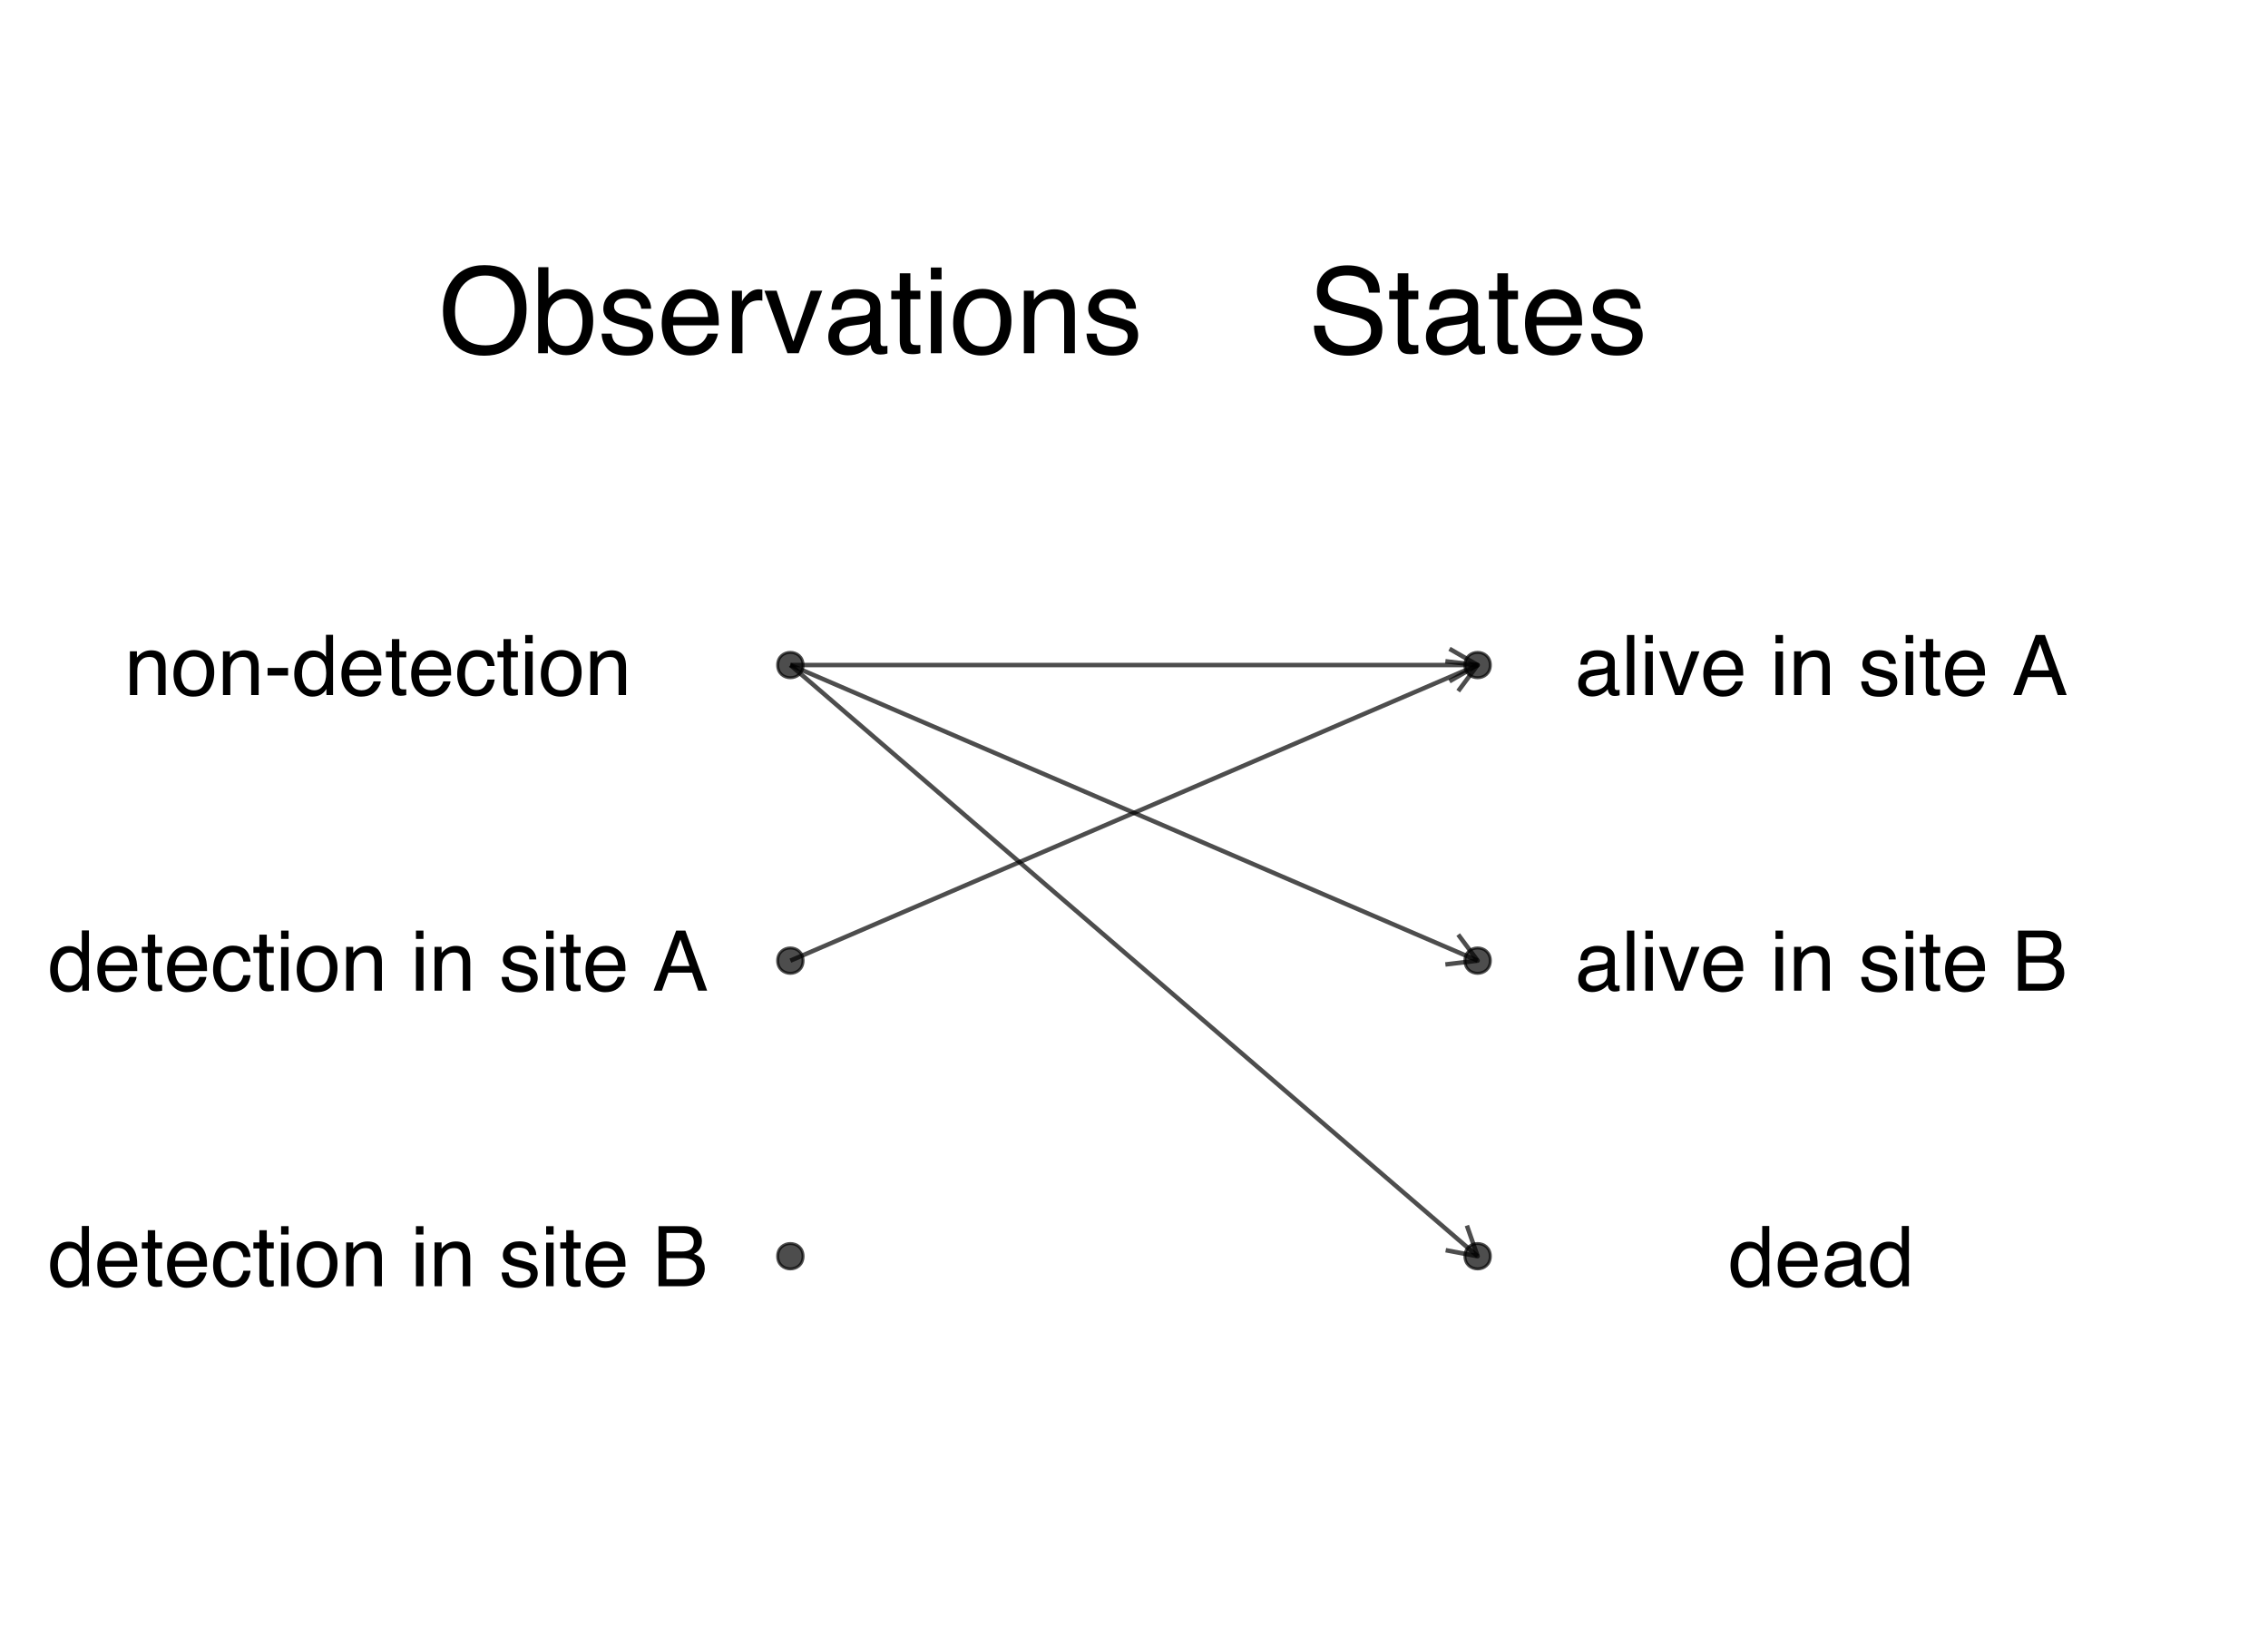
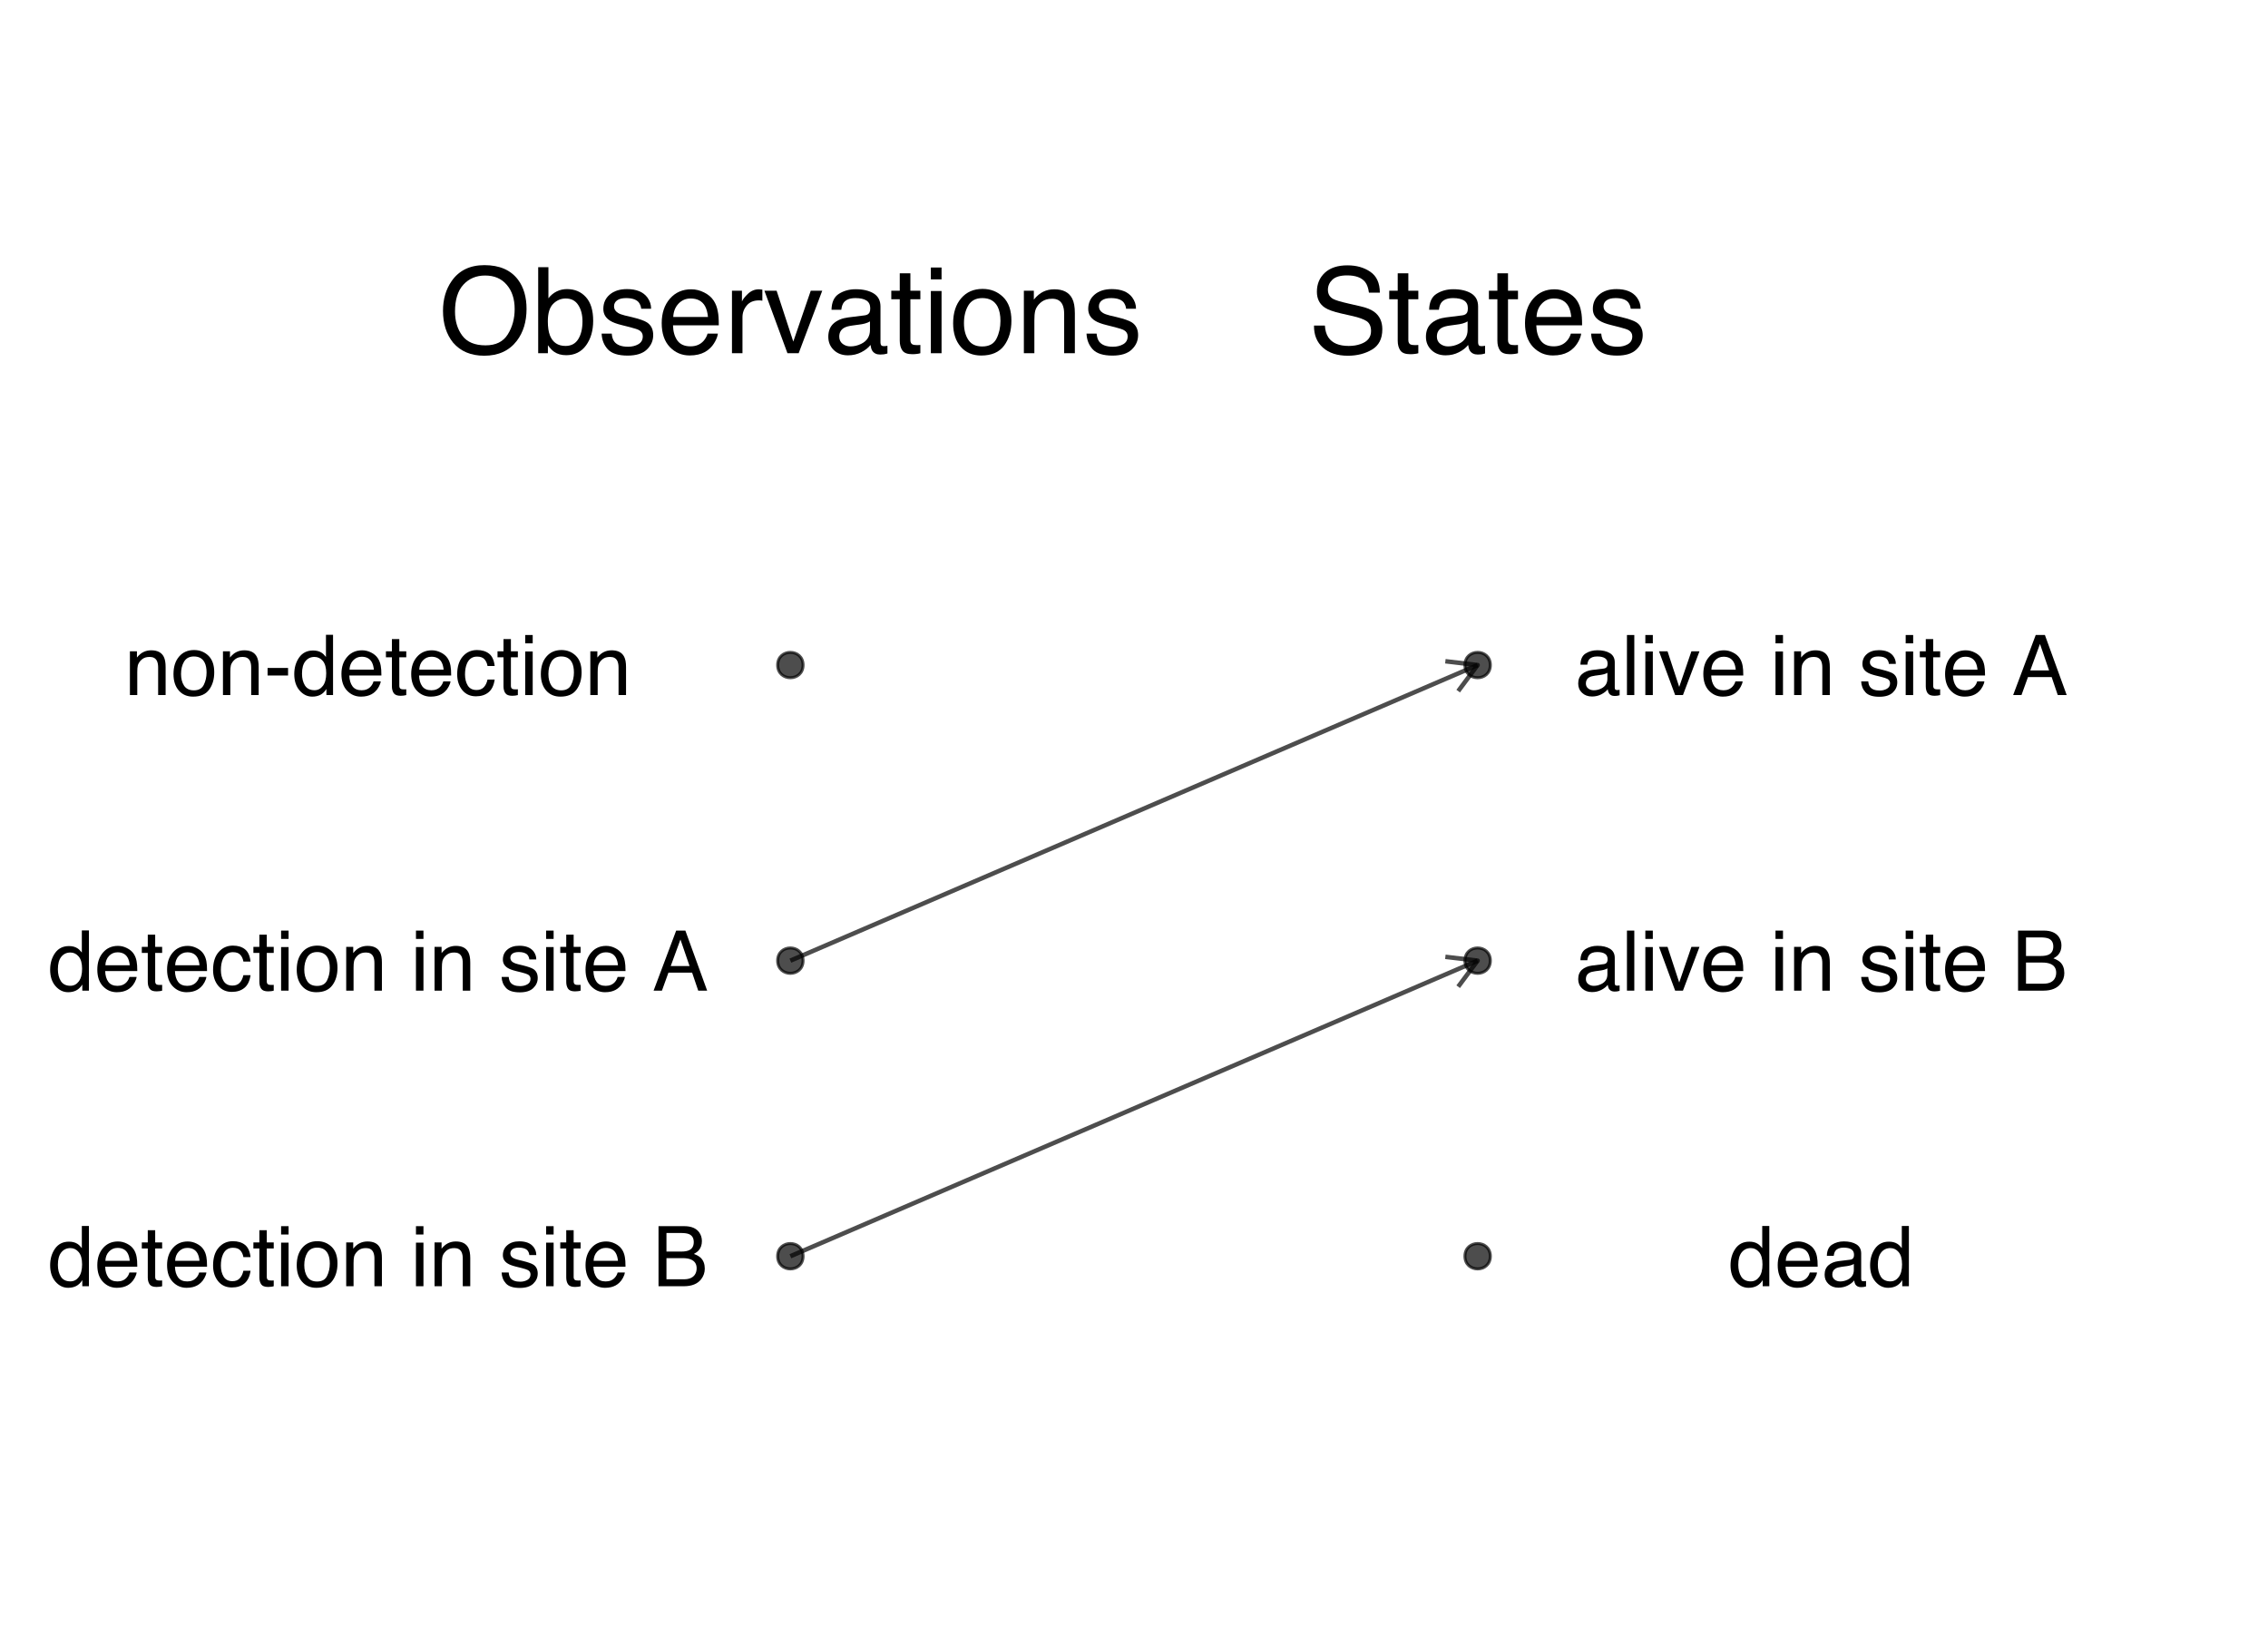
<svg xmlns="http://www.w3.org/2000/svg" xmlns:xlink="http://www.w3.org/1999/xlink" width="540pt" height="387pt" viewBox="0 0 540 387" version="1.1">
  <defs>
    <g>
      <symbol overflow="visible" id="glyph0-0">
        <path style="stroke:none;" d="M 0.641 0 L 0.641 -14.297 L 11.984 -14.297 L 11.984 0 Z M 10.188 -1.797 L 10.188 -12.5 L 2.438 -12.5 L 2.438 -1.797 Z M 10.188 -1.797 " />
      </symbol>
      <symbol overflow="visible" id="glyph0-1">
        <path style="stroke:none;" d="M 1.281 -10.422 L 2.953 -10.422 L 2.953 -8.938 C 3.441 -9.551 3.961 -9.988 4.516 -10.25 C 5.066 -10.52 5.68 -10.656 6.359 -10.656 C 7.828 -10.656 8.82 -10.141 9.344 -9.109 C 9.633 -8.547 9.781 -7.738 9.781 -6.688 L 9.781 0 L 8 0 L 8 -6.562 C 8 -7.195 7.906 -7.711 7.719 -8.109 C 7.406 -8.754 6.836 -9.078 6.016 -9.078 C 5.609 -9.078 5.27 -9.035 5 -8.953 C 4.52 -8.805 4.098 -8.52 3.734 -8.094 C 3.441 -7.75 3.25 -7.395 3.156 -7.031 C 3.07 -6.664 3.031 -6.141 3.031 -5.453 L 3.031 0 L 1.281 0 Z M 5.406 -10.672 Z M 5.406 -10.672 " />
      </symbol>
      <symbol overflow="visible" id="glyph0-2">
        <path style="stroke:none;" d="M 5.422 -1.125 C 6.578 -1.125 7.367 -1.562 7.797 -2.438 C 8.234 -3.32 8.453 -4.301 8.453 -5.375 C 8.453 -6.352 8.297 -7.145 7.984 -7.75 C 7.492 -8.707 6.645 -9.188 5.438 -9.188 C 4.363 -9.188 3.582 -8.773 3.094 -7.953 C 2.613 -7.141 2.375 -6.16 2.375 -5.016 C 2.375 -3.898 2.613 -2.973 3.094 -2.234 C 3.582 -1.492 4.359 -1.125 5.422 -1.125 Z M 5.484 -10.719 C 6.828 -10.719 7.961 -10.27 8.891 -9.375 C 9.816 -8.477 10.281 -7.16 10.281 -5.422 C 10.281 -3.742 9.867 -2.359 9.047 -1.266 C 8.234 -0.172 6.969 0.375 5.25 0.375 C 3.82 0.375 2.688 -0.109 1.844 -1.078 C 1 -2.047 0.578 -3.348 0.578 -4.984 C 0.578 -6.734 1.02 -8.125 1.906 -9.156 C 2.789 -10.195 3.984 -10.719 5.484 -10.719 Z M 5.422 -10.672 Z M 5.422 -10.672 " />
      </symbol>
      <symbol overflow="visible" id="glyph0-3">
        <path style="stroke:none;" d="M 0.828 -6.453 L 5.703 -6.453 L 5.703 -4.656 L 0.828 -4.656 Z M 0.828 -6.453 " />
      </symbol>
      <symbol overflow="visible" id="glyph0-4">
        <path style="stroke:none;" d="M 2.391 -5.094 C 2.391 -3.977 2.625 -3.039 3.094 -2.281 C 3.57 -1.531 4.332 -1.156 5.375 -1.156 C 6.188 -1.156 6.852 -1.504 7.375 -2.203 C 7.895 -2.898 8.156 -3.898 8.156 -5.203 C 8.156 -6.516 7.883 -7.488 7.344 -8.125 C 6.812 -8.758 6.148 -9.078 5.359 -9.078 C 4.473 -9.078 3.754 -8.738 3.203 -8.062 C 2.66 -7.383 2.391 -6.395 2.391 -5.094 Z M 5.031 -10.609 C 5.82 -10.609 6.488 -10.438 7.031 -10.094 C 7.344 -9.906 7.695 -9.566 8.094 -9.078 L 8.094 -14.344 L 9.781 -14.344 L 9.781 0 L 8.203 0 L 8.203 -1.453 C 7.797 -0.805 7.312 -0.336 6.75 -0.047 C 6.195 0.234 5.555 0.375 4.828 0.375 C 3.672 0.375 2.664 -0.113 1.812 -1.094 C 0.969 -2.07 0.547 -3.367 0.547 -4.984 C 0.547 -6.504 0.93 -7.82 1.703 -8.938 C 2.484 -10.051 3.594 -10.609 5.031 -10.609 Z M 5.031 -10.609 " />
      </symbol>
      <symbol overflow="visible" id="glyph0-5">
        <path style="stroke:none;" d="M 5.625 -10.656 C 6.363 -10.656 7.078 -10.477 7.766 -10.125 C 8.461 -9.781 8.992 -9.332 9.359 -8.781 C 9.711 -8.258 9.945 -7.648 10.062 -6.953 C 10.164 -6.461 10.219 -5.695 10.219 -4.656 L 2.578 -4.656 C 2.609 -3.594 2.859 -2.738 3.328 -2.094 C 3.797 -1.457 4.52 -1.141 5.5 -1.141 C 6.414 -1.141 7.145 -1.441 7.688 -2.047 C 8 -2.398 8.219 -2.805 8.344 -3.266 L 10.062 -3.266 C 10.02 -2.879 9.867 -2.453 9.609 -1.984 C 9.359 -1.516 9.07 -1.133 8.75 -0.844 C 8.219 -0.32 7.562 0.031 6.781 0.219 C 6.352 0.32 5.875 0.375 5.344 0.375 C 4.051 0.375 2.953 -0.098 2.047 -1.047 C 1.148 -1.992 0.703 -3.316 0.703 -5.016 C 0.703 -6.68 1.156 -8.035 2.062 -9.078 C 2.969 -10.129 4.156 -10.656 5.625 -10.656 Z M 8.422 -6.047 C 8.348 -6.797 8.18 -7.398 7.922 -7.859 C 7.441 -8.703 6.641 -9.125 5.516 -9.125 C 4.711 -9.125 4.035 -8.832 3.484 -8.25 C 2.941 -7.676 2.656 -6.941 2.625 -6.047 Z M 5.453 -10.672 Z M 5.453 -10.672 " />
      </symbol>
      <symbol overflow="visible" id="glyph0-6">
        <path style="stroke:none;" d="M 1.641 -13.328 L 3.406 -13.328 L 3.406 -10.422 L 5.062 -10.422 L 5.062 -8.984 L 3.406 -8.984 L 3.406 -2.188 C 3.406 -1.82 3.531 -1.578 3.781 -1.453 C 3.914 -1.391 4.141 -1.359 4.453 -1.359 C 4.535 -1.359 4.625 -1.359 4.719 -1.359 C 4.82 -1.359 4.938 -1.363 5.062 -1.375 L 5.062 0 C 4.863 0.062 4.656 0.102 4.438 0.125 C 4.219 0.156 3.984 0.172 3.734 0.172 C 2.922 0.172 2.367 -0.035 2.078 -0.453 C 1.785 -0.879 1.641 -1.426 1.641 -2.094 L 1.641 -8.984 L 0.219 -8.984 L 0.219 -10.422 L 1.641 -10.422 Z M 1.641 -13.328 " />
      </symbol>
      <symbol overflow="visible" id="glyph0-7">
        <path style="stroke:none;" d="M 5.297 -10.719 C 6.473 -10.719 7.426 -10.43 8.156 -9.859 C 8.895 -9.285 9.344 -8.305 9.5 -6.922 L 7.797 -6.922 C 7.691 -7.555 7.453 -8.086 7.078 -8.516 C 6.711 -8.941 6.117 -9.156 5.297 -9.156 C 4.18 -9.156 3.383 -8.609 2.906 -7.516 C 2.594 -6.805 2.438 -5.938 2.438 -4.906 C 2.438 -3.863 2.656 -2.984 3.094 -2.266 C 3.539 -1.555 4.238 -1.203 5.188 -1.203 C 5.914 -1.203 6.488 -1.422 6.906 -1.859 C 7.332 -2.305 7.629 -2.914 7.797 -3.688 L 9.5 -3.688 C 9.301 -2.301 8.812 -1.289 8.031 -0.656 C 7.258 -0.02 6.266 0.297 5.047 0.297 C 3.68 0.297 2.594 -0.195 1.781 -1.188 C 0.977 -2.188 0.578 -3.43 0.578 -4.922 C 0.578 -6.754 1.02 -8.176 1.906 -9.188 C 2.789 -10.207 3.922 -10.719 5.297 -10.719 Z M 5.031 -10.672 Z M 5.031 -10.672 " />
      </symbol>
      <symbol overflow="visible" id="glyph0-8">
        <path style="stroke:none;" d="M 1.281 -10.375 L 3.062 -10.375 L 3.062 0 L 1.281 0 Z M 1.281 -14.297 L 3.062 -14.297 L 3.062 -12.312 L 1.281 -12.312 Z M 1.281 -14.297 " />
      </symbol>
      <symbol overflow="visible" id="glyph0-9">
        <path style="stroke:none;" d="" />
      </symbol>
      <symbol overflow="visible" id="glyph0-10">
        <path style="stroke:none;" d="M 2.328 -3.266 C 2.379 -2.68 2.523 -2.234 2.766 -1.922 C 3.203 -1.359 3.969 -1.078 5.062 -1.078 C 5.707 -1.078 6.273 -1.219 6.766 -1.5 C 7.266 -1.781 7.516 -2.219 7.516 -2.812 C 7.516 -3.258 7.316 -3.598 6.922 -3.828 C 6.66 -3.973 6.16 -4.141 5.422 -4.328 L 4.031 -4.672 C 3.133 -4.898 2.477 -5.148 2.062 -5.422 C 1.312 -5.891 0.938 -6.547 0.938 -7.391 C 0.938 -8.367 1.289 -9.16 2 -9.766 C 2.707 -10.379 3.66 -10.688 4.859 -10.688 C 6.43 -10.688 7.566 -10.227 8.266 -9.312 C 8.691 -8.727 8.898 -8.098 8.891 -7.422 L 7.234 -7.422 C 7.203 -7.816 7.062 -8.176 6.812 -8.5 C 6.414 -8.957 5.723 -9.188 4.734 -9.188 C 4.066 -9.188 3.562 -9.062 3.219 -8.812 C 2.883 -8.562 2.719 -8.227 2.719 -7.812 C 2.719 -7.352 2.941 -6.988 3.391 -6.719 C 3.648 -6.562 4.031 -6.422 4.531 -6.297 L 5.688 -6.016 C 6.945 -5.703 7.789 -5.406 8.219 -5.125 C 8.895 -4.676 9.234 -3.973 9.234 -3.016 C 9.234 -2.086 8.879 -1.285 8.172 -0.609 C 7.473 0.066 6.406 0.406 4.969 0.406 C 3.414 0.406 2.316 0.051 1.672 -0.656 C 1.023 -1.363 0.68 -2.234 0.641 -3.266 Z M 4.906 -10.672 Z M 4.906 -10.672 " />
      </symbol>
      <symbol overflow="visible" id="glyph0-11">
        <path style="stroke:none;" d="M 8.859 -5.859 L 6.688 -12.172 L 4.375 -5.859 Z M 5.672 -14.297 L 7.859 -14.297 L 13.047 0 L 10.922 0 L 9.469 -4.281 L 3.828 -4.281 L 2.281 0 L 0.297 0 Z M 5.672 -14.297 " />
      </symbol>
      <symbol overflow="visible" id="glyph0-12">
        <path style="stroke:none;" d="M 6.891 -8.25 C 7.703 -8.25 8.336 -8.363 8.797 -8.594 C 9.504 -8.945 9.859 -9.586 9.859 -10.516 C 9.859 -11.453 9.477 -12.082 8.719 -12.406 C 8.289 -12.582 7.656 -12.672 6.812 -12.672 L 3.359 -12.672 L 3.359 -8.25 Z M 7.531 -1.656 C 8.719 -1.656 9.566 -2 10.078 -2.688 C 10.391 -3.125 10.547 -3.648 10.547 -4.266 C 10.547 -5.297 10.082 -6 9.156 -6.375 C 8.664 -6.582 8.016 -6.688 7.203 -6.688 L 3.359 -6.688 L 3.359 -1.656 Z M 1.469 -14.297 L 7.609 -14.297 C 9.273 -14.297 10.461 -13.797 11.172 -12.797 C 11.586 -12.203 11.797 -11.52 11.797 -10.75 C 11.797 -9.844 11.539 -9.102 11.031 -8.531 C 10.758 -8.227 10.379 -7.945 9.891 -7.688 C 10.617 -7.414 11.164 -7.102 11.531 -6.75 C 12.164 -6.125 12.484 -5.266 12.484 -4.172 C 12.484 -3.254 12.195 -2.422 11.625 -1.672 C 10.758 -0.555 9.391 0 7.516 0 L 1.469 0 Z M 1.469 -14.297 " />
      </symbol>
      <symbol overflow="visible" id="glyph0-13">
        <path style="stroke:none;" d="M 2.625 -2.766 C 2.625 -2.266 2.805 -1.867 3.172 -1.578 C 3.547 -1.285 3.988 -1.141 4.5 -1.141 C 5.113 -1.141 5.707 -1.281 6.281 -1.562 C 7.258 -2.039 7.75 -2.816 7.75 -3.891 L 7.75 -5.297 C 7.531 -5.16 7.25 -5.047 6.906 -4.953 C 6.57 -4.867 6.242 -4.805 5.922 -4.766 L 4.859 -4.625 C 4.223 -4.539 3.75 -4.41 3.438 -4.234 C 2.895 -3.93 2.625 -3.441 2.625 -2.766 Z M 6.875 -6.312 C 7.27 -6.363 7.535 -6.531 7.672 -6.812 C 7.754 -6.969 7.797 -7.191 7.797 -7.484 C 7.797 -8.086 7.582 -8.52 7.156 -8.781 C 6.727 -9.051 6.117 -9.188 5.328 -9.188 C 4.41 -9.188 3.766 -8.941 3.391 -8.453 C 3.172 -8.18 3.031 -7.773 2.969 -7.234 L 1.328 -7.234 C 1.359 -8.516 1.773 -9.406 2.578 -9.906 C 3.379 -10.414 4.312 -10.672 5.375 -10.672 C 6.594 -10.672 7.586 -10.438 8.359 -9.969 C 9.117 -9.5 9.5 -8.773 9.5 -7.797 L 9.5 -1.797 C 9.5 -1.609 9.535 -1.457 9.609 -1.344 C 9.68 -1.238 9.836 -1.188 10.078 -1.188 C 10.148 -1.188 10.234 -1.191 10.328 -1.203 C 10.43 -1.211 10.539 -1.227 10.656 -1.25 L 10.656 0.047 C 10.383 0.129 10.176 0.176 10.031 0.188 C 9.883 0.207 9.691 0.219 9.453 0.219 C 8.848 0.219 8.406 0.004 8.125 -0.422 C 7.988 -0.648 7.891 -0.969 7.828 -1.375 C 7.473 -0.914 6.961 -0.516 6.297 -0.172 C 5.629 0.172 4.891 0.344 4.078 0.344 C 3.117 0.344 2.332 0.051 1.719 -0.531 C 1.102 -1.113 0.797 -1.848 0.797 -2.734 C 0.797 -3.703 1.098 -4.453 1.703 -4.984 C 2.305 -5.516 3.098 -5.844 4.078 -5.969 Z M 5.422 -10.672 Z M 5.422 -10.672 " />
      </symbol>
      <symbol overflow="visible" id="glyph0-14">
        <path style="stroke:none;" d="M 1.328 -14.297 L 3.078 -14.297 L 3.078 0 L 1.328 0 Z M 1.328 -14.297 " />
      </symbol>
      <symbol overflow="visible" id="glyph0-15">
        <path style="stroke:none;" d="M 2.141 -10.422 L 4.922 -1.938 L 7.828 -10.422 L 9.75 -10.422 L 5.812 0 L 3.953 0 L 0.109 -10.422 Z M 2.141 -10.422 " />
      </symbol>
      <symbol overflow="visible" id="glyph1-0">
        <path style="stroke:none;" d="M 0.922 0 L 0.922 -20.406 L 17.109 -20.406 L 17.109 0 Z M 14.562 -2.562 L 14.562 -17.859 L 3.469 -17.859 L 3.469 -2.562 Z M 14.562 -2.562 " />
      </symbol>
      <symbol overflow="visible" id="glyph1-1">
        <path style="stroke:none;" d="M 10.969 -20.969 C 14.57 -20.969 17.242 -19.805 18.984 -17.484 C 20.328 -15.68 21 -13.375 21 -10.562 C 21 -7.508 20.227 -4.973 18.688 -2.953 C 16.875 -0.586 14.285 0.594 10.922 0.594 C 7.773 0.594 5.305 -0.441 3.516 -2.516 C 1.91 -4.516 1.109 -7.039 1.109 -10.094 C 1.109 -12.852 1.797 -15.219 3.172 -17.188 C 4.93 -19.707 7.531 -20.969 10.969 -20.969 Z M 11.25 -1.875 C 13.688 -1.875 15.445 -2.742 16.531 -4.484 C 17.625 -6.234 18.172 -8.242 18.172 -10.516 C 18.172 -12.91 17.539 -14.836 16.281 -16.297 C 15.031 -17.766 13.316 -18.5 11.141 -18.5 C 9.023 -18.5 7.301 -17.773 5.969 -16.328 C 4.633 -14.879 3.969 -12.742 3.969 -9.922 C 3.969 -7.66 4.539 -5.754 5.688 -4.203 C 6.832 -2.648 8.688 -1.875 11.25 -1.875 Z M 11.062 -20.969 Z M 11.062 -20.969 " />
      </symbol>
      <symbol overflow="visible" id="glyph1-2">
        <path style="stroke:none;" d="M 1.641 -20.484 L 4.078 -20.484 L 4.078 -13.078 C 4.617 -13.785 5.27 -14.328 6.031 -14.703 C 6.789 -15.078 7.613 -15.266 8.5 -15.266 C 10.352 -15.266 11.852 -14.629 13 -13.359 C 14.156 -12.086 14.734 -10.207 14.734 -7.719 C 14.734 -5.375 14.164 -3.422 13.031 -1.859 C 11.895 -0.305 10.316 0.469 8.297 0.469 C 7.16 0.469 6.207 0.195 5.438 -0.344 C 4.969 -0.664 4.473 -1.188 3.953 -1.906 L 3.953 0 L 1.641 0 Z M 8.141 -1.734 C 9.492 -1.734 10.504 -2.27 11.172 -3.344 C 11.848 -4.414 12.188 -5.832 12.188 -7.594 C 12.188 -9.164 11.848 -10.461 11.172 -11.484 C 10.504 -12.516 9.516 -13.031 8.203 -13.031 C 7.066 -13.031 6.07 -12.609 5.219 -11.766 C 4.363 -10.922 3.938 -9.531 3.938 -7.594 C 3.938 -6.195 4.109 -5.066 4.453 -4.203 C 5.117 -2.555 6.348 -1.734 8.141 -1.734 Z M 8.141 -1.734 " />
      </symbol>
      <symbol overflow="visible" id="glyph1-3">
        <path style="stroke:none;" d="M 3.328 -4.672 C 3.398 -3.836 3.609 -3.195 3.953 -2.75 C 4.578 -1.945 5.664 -1.547 7.219 -1.547 C 8.145 -1.547 8.957 -1.742 9.656 -2.141 C 10.363 -2.547 10.719 -3.172 10.719 -4.016 C 10.719 -4.648 10.438 -5.133 9.875 -5.469 C 9.52 -5.676 8.805 -5.914 7.734 -6.188 L 5.75 -6.688 C 4.477 -7 3.547 -7.348 2.953 -7.734 C 1.867 -8.41 1.328 -9.348 1.328 -10.547 C 1.328 -11.953 1.832 -13.086 2.844 -13.953 C 3.863 -14.828 5.234 -15.266 6.953 -15.266 C 9.191 -15.266 10.805 -14.609 11.797 -13.297 C 12.41 -12.461 12.711 -11.562 12.703 -10.594 L 10.344 -10.594 C 10.289 -11.164 10.086 -11.68 9.734 -12.141 C 9.16 -12.797 8.164 -13.125 6.75 -13.125 C 5.801 -13.125 5.082 -12.941 4.594 -12.578 C 4.113 -12.223 3.875 -11.75 3.875 -11.156 C 3.875 -10.508 4.191 -9.988 4.828 -9.594 C 5.203 -9.363 5.75 -9.16 6.469 -8.984 L 8.125 -8.594 C 9.926 -8.156 11.129 -7.734 11.734 -7.328 C 12.711 -6.68 13.203 -5.676 13.203 -4.312 C 13.203 -2.977 12.695 -1.832 11.688 -0.875 C 10.688 0.082 9.156 0.562 7.094 0.562 C 4.883 0.562 3.316 0.062 2.391 -0.938 C 1.473 -1.938 0.984 -3.18 0.922 -4.672 Z M 7.016 -15.234 Z M 7.016 -15.234 " />
      </symbol>
      <symbol overflow="visible" id="glyph1-4">
        <path style="stroke:none;" d="M 8.031 -15.219 C 9.082 -15.219 10.102 -14.969 11.094 -14.469 C 12.094 -13.969 12.848 -13.328 13.359 -12.547 C 13.859 -11.797 14.191 -10.922 14.359 -9.922 C 14.516 -9.234 14.594 -8.141 14.594 -6.641 L 3.688 -6.641 C 3.727 -5.129 4.082 -3.914 4.75 -3 C 5.414 -2.094 6.445 -1.641 7.844 -1.641 C 9.156 -1.641 10.195 -2.07 10.969 -2.938 C 11.414 -3.438 11.734 -4.016 11.922 -4.672 L 14.375 -4.672 C 14.312 -4.117 14.098 -3.504 13.734 -2.828 C 13.367 -2.16 12.957 -1.613 12.5 -1.188 C 11.738 -0.445 10.801 0.051 9.688 0.312 C 9.082 0.457 8.398 0.531 7.641 0.531 C 5.785 0.531 4.211 -0.141 2.922 -1.484 C 1.641 -2.836 1 -4.727 1 -7.156 C 1 -9.539 1.645 -11.477 2.938 -12.969 C 4.238 -14.469 5.938 -15.219 8.031 -15.219 Z M 12.016 -8.625 C 11.91 -9.707 11.676 -10.57 11.312 -11.219 C 10.625 -12.426 9.477 -13.031 7.875 -13.031 C 6.727 -13.031 5.766 -12.613 4.984 -11.781 C 4.211 -10.957 3.801 -9.906 3.75 -8.625 Z M 7.797 -15.234 Z M 7.797 -15.234 " />
      </symbol>
      <symbol overflow="visible" id="glyph1-5">
        <path style="stroke:none;" d="M 1.906 -14.875 L 4.281 -14.875 L 4.281 -12.312 C 4.477 -12.812 4.953 -13.422 5.703 -14.141 C 6.461 -14.859 7.336 -15.219 8.328 -15.219 C 8.379 -15.219 8.457 -15.211 8.562 -15.203 C 8.676 -15.191 8.867 -15.172 9.141 -15.141 L 9.141 -12.5 C 8.992 -12.531 8.859 -12.551 8.734 -12.562 C 8.609 -12.57 8.473 -12.578 8.328 -12.578 C 7.066 -12.578 6.098 -12.172 5.422 -11.359 C 4.742 -10.547 4.406 -9.613 4.406 -8.562 L 4.406 0 L 1.906 0 Z M 1.906 -14.875 " />
      </symbol>
      <symbol overflow="visible" id="glyph1-6">
        <path style="stroke:none;" d="M 3.062 -14.875 L 7.031 -2.766 L 11.188 -14.875 L 13.922 -14.875 L 8.312 0 L 5.641 0 L 0.156 -14.875 Z M 3.062 -14.875 " />
      </symbol>
      <symbol overflow="visible" id="glyph1-7">
        <path style="stroke:none;" d="M 3.75 -3.953 C 3.75 -3.234 4.008 -2.664 4.531 -2.25 C 5.062 -1.832 5.691 -1.625 6.422 -1.625 C 7.297 -1.625 8.145 -1.828 8.969 -2.234 C 10.363 -2.91 11.062 -4.02 11.062 -5.562 L 11.062 -7.578 C 10.75 -7.379 10.352 -7.211 9.875 -7.078 C 9.395 -6.953 8.922 -6.863 8.453 -6.812 L 6.953 -6.609 C 6.035 -6.492 5.352 -6.305 4.906 -6.047 C 4.133 -5.609 3.75 -4.91 3.75 -3.953 Z M 9.812 -9.016 C 10.383 -9.086 10.77 -9.328 10.969 -9.734 C 11.07 -9.961 11.125 -10.285 11.125 -10.703 C 11.125 -11.547 10.82 -12.16 10.219 -12.547 C 9.613 -12.93 8.742 -13.125 7.609 -13.125 C 6.305 -13.125 5.379 -12.773 4.828 -12.078 C 4.523 -11.68 4.328 -11.102 4.234 -10.344 L 1.906 -10.344 C 1.945 -12.176 2.539 -13.445 3.688 -14.156 C 4.832 -14.875 6.16 -15.234 7.672 -15.234 C 9.422 -15.234 10.844 -14.898 11.938 -14.234 C 13.02 -13.566 13.562 -12.531 13.562 -11.125 L 13.562 -2.562 C 13.562 -2.301 13.613 -2.086 13.719 -1.922 C 13.82 -1.766 14.047 -1.688 14.391 -1.688 C 14.504 -1.688 14.629 -1.691 14.766 -1.703 C 14.91 -1.723 15.062 -1.75 15.219 -1.781 L 15.219 0.062 C 14.82 0.176 14.52 0.242 14.312 0.266 C 14.113 0.297 13.836 0.312 13.484 0.312 C 12.629 0.312 12.004 0.008 11.609 -0.594 C 11.41 -0.914 11.27 -1.375 11.188 -1.969 C 10.676 -1.301 9.941 -0.723 8.984 -0.234 C 8.035 0.254 6.984 0.5 5.828 0.5 C 4.453 0.5 3.328 0.082 2.453 -0.75 C 1.578 -1.594 1.141 -2.645 1.141 -3.906 C 1.141 -5.281 1.566 -6.348 2.422 -7.109 C 3.285 -7.867 4.422 -8.336 5.828 -8.516 Z M 7.734 -15.234 Z M 7.734 -15.234 " />
      </symbol>
      <symbol overflow="visible" id="glyph1-8">
        <path style="stroke:none;" d="M 2.328 -19.031 L 4.859 -19.031 L 4.859 -14.875 L 7.234 -14.875 L 7.234 -12.844 L 4.859 -12.844 L 4.859 -3.125 C 4.859 -2.602 5.035 -2.254 5.391 -2.078 C 5.586 -1.984 5.91 -1.938 6.359 -1.938 C 6.484 -1.938 6.613 -1.938 6.75 -1.938 C 6.883 -1.938 7.047 -1.945 7.234 -1.969 L 7.234 0 C 6.953 0.082 6.656 0.141 6.344 0.172 C 6.031 0.211 5.691 0.234 5.328 0.234 C 4.16 0.234 3.367 -0.062 2.953 -0.656 C 2.535 -1.258 2.328 -2.035 2.328 -2.984 L 2.328 -12.844 L 0.312 -12.844 L 0.312 -14.875 L 2.328 -14.875 Z M 2.328 -19.031 " />
      </symbol>
      <symbol overflow="visible" id="glyph1-9">
        <path style="stroke:none;" d="M 1.828 -14.812 L 4.375 -14.812 L 4.375 0 L 1.828 0 Z M 1.828 -20.406 L 4.375 -20.406 L 4.375 -17.578 L 1.828 -17.578 Z M 1.828 -20.406 " />
      </symbol>
      <symbol overflow="visible" id="glyph1-10">
        <path style="stroke:none;" d="M 7.734 -1.609 C 9.391 -1.609 10.523 -2.234 11.141 -3.484 C 11.766 -4.742 12.078 -6.145 12.078 -7.688 C 12.078 -9.07 11.852 -10.203 11.406 -11.078 C 10.695 -12.441 9.484 -13.125 7.766 -13.125 C 6.234 -13.125 5.117 -12.539 4.422 -11.375 C 3.734 -10.207 3.391 -8.801 3.391 -7.156 C 3.391 -5.57 3.734 -4.25 4.422 -3.188 C 5.117 -2.133 6.223 -1.609 7.734 -1.609 Z M 7.828 -15.312 C 9.754 -15.312 11.379 -14.672 12.703 -13.391 C 14.023 -12.109 14.688 -10.227 14.688 -7.75 C 14.688 -5.352 14.102 -3.367 12.938 -1.797 C 11.77 -0.234 9.957 0.547 7.5 0.547 C 5.457 0.547 3.832 -0.145 2.625 -1.531 C 1.414 -2.914 0.812 -4.773 0.812 -7.109 C 0.812 -9.609 1.445 -11.598 2.719 -13.078 C 3.988 -14.566 5.691 -15.312 7.828 -15.312 Z M 7.75 -15.234 Z M 7.75 -15.234 " />
      </symbol>
      <symbol overflow="visible" id="glyph1-11">
        <path style="stroke:none;" d="M 1.828 -14.875 L 4.203 -14.875 L 4.203 -12.766 C 4.91 -13.641 5.656 -14.266 6.438 -14.641 C 7.227 -15.023 8.109 -15.219 9.078 -15.219 C 11.18 -15.219 12.602 -14.477 13.344 -13 C 13.758 -12.195 13.969 -11.047 13.969 -9.547 L 13.969 0 L 11.422 0 L 11.422 -9.375 C 11.422 -10.281 11.285 -11.016 11.016 -11.578 C 10.566 -12.504 9.758 -12.969 8.594 -12.969 C 8 -12.969 7.516 -12.906 7.141 -12.781 C 6.453 -12.57 5.848 -12.164 5.328 -11.562 C 4.91 -11.07 4.641 -10.562 4.516 -10.031 C 4.391 -9.508 4.328 -8.766 4.328 -7.797 L 4.328 0 L 1.828 0 Z M 7.703 -15.234 Z M 7.703 -15.234 " />
      </symbol>
      <symbol overflow="visible" id="glyph1-12">
        <path style="stroke:none;" d="M 3.969 -6.578 C 4.039 -5.422 4.316 -4.484 4.797 -3.766 C 5.711 -2.41 7.328 -1.734 9.641 -1.734 C 10.68 -1.734 11.625 -1.883 12.469 -2.188 C 14.125 -2.758 14.953 -3.785 14.953 -5.266 C 14.953 -6.379 14.602 -7.172 13.906 -7.641 C 13.195 -8.098 12.094 -8.5 10.594 -8.844 L 7.828 -9.469 C 6.023 -9.883 4.75 -10.336 4 -10.828 C 2.707 -11.672 2.062 -12.941 2.062 -14.641 C 2.062 -16.473 2.691 -17.977 3.953 -19.156 C 5.223 -20.332 7.02 -20.922 9.344 -20.922 C 11.488 -20.922 13.305 -20.406 14.797 -19.375 C 16.297 -18.344 17.047 -16.691 17.047 -14.422 L 14.453 -14.422 C 14.305 -15.516 14.008 -16.352 13.562 -16.938 C 12.719 -18 11.285 -18.531 9.266 -18.531 C 7.641 -18.531 6.469 -18.188 5.75 -17.5 C 5.039 -16.82 4.688 -16.023 4.688 -15.109 C 4.688 -14.109 5.102 -13.379 5.938 -12.922 C 6.477 -12.617 7.711 -12.25 9.641 -11.812 L 12.5 -11.156 C 13.883 -10.844 14.953 -10.41 15.703 -9.859 C 16.992 -8.91 17.641 -7.523 17.641 -5.703 C 17.641 -3.441 16.816 -1.828 15.172 -0.859 C 13.535 0.109 11.629 0.594 9.453 0.594 C 6.91 0.594 4.922 -0.051 3.484 -1.344 C 2.047 -2.633 1.344 -4.379 1.375 -6.578 Z M 9.562 -20.969 Z M 9.562 -20.969 " />
      </symbol>
    </g>
  </defs>
  <g id="surface24">
    <rect x="0" y="0" width="540" height="387" style="fill:rgb(100%,100%,100%);fill-opacity:1;stroke:none;" />
    <path style="fill-rule:nonzero;fill:rgb(0%,0%,0%);fill-opacity:0.698;stroke-width:0.709;stroke-linecap:round;stroke-linejoin:round;stroke:rgb(0%,0%,0%);stroke-opacity:0.698;stroke-miterlimit:10;" d="M 191.203 299.047 C 191.203 303.074 185.16 303.074 185.16 299.047 C 185.16 295.016 191.203 295.016 191.203 299.047 " />
    <path style="fill-rule:nonzero;fill:rgb(0%,0%,0%);fill-opacity:0.698;stroke-width:0.709;stroke-linecap:round;stroke-linejoin:round;stroke:rgb(0%,0%,0%);stroke-opacity:0.698;stroke-miterlimit:10;" d="M 191.203 228.684 C 191.203 232.711 185.16 232.711 185.16 228.684 C 185.16 224.652 191.203 224.652 191.203 228.684 " />
    <path style="fill-rule:nonzero;fill:rgb(0%,0%,0%);fill-opacity:0.698;stroke-width:0.709;stroke-linecap:round;stroke-linejoin:round;stroke:rgb(0%,0%,0%);stroke-opacity:0.698;stroke-miterlimit:10;" d="M 191.203 158.316 C 191.203 162.348 185.16 162.348 185.16 158.316 C 185.16 154.289 191.203 154.289 191.203 158.316 " />
    <g style="fill:rgb(0%,0%,0%);fill-opacity:1;">
      <use xlink:href="#glyph0-1" x="29.652" y="165.461" />
      <use xlink:href="#glyph0-2" x="40.729" y="165.461" />
      <use xlink:href="#glyph0-1" x="51.806" y="165.461" />
      <use xlink:href="#glyph0-3" x="62.883" y="165.461" />
      <use xlink:href="#glyph0-4" x="69.515" y="165.461" />
      <use xlink:href="#glyph0-5" x="80.592" y="165.461" />
      <use xlink:href="#glyph0-6" x="91.669" y="165.461" />
      <use xlink:href="#glyph0-5" x="97.203" y="165.461" />
      <use xlink:href="#glyph0-7" x="108.279" y="165.461" />
      <use xlink:href="#glyph0-6" x="118.238" y="165.461" />
      <use xlink:href="#glyph0-8" x="123.772" y="165.461" />
      <use xlink:href="#glyph0-2" x="128.196" y="165.461" />
      <use xlink:href="#glyph0-1" x="139.273" y="165.461" />
    </g>
    <g style="fill:rgb(0%,0%,0%);fill-opacity:1;">
      <use xlink:href="#glyph0-4" x="11.391" y="235.824" />
      <use xlink:href="#glyph0-5" x="22.467" y="235.824" />
      <use xlink:href="#glyph0-6" x="33.544" y="235.824" />
      <use xlink:href="#glyph0-5" x="39.078" y="235.824" />
      <use xlink:href="#glyph0-7" x="50.155" y="235.824" />
      <use xlink:href="#glyph0-6" x="60.113" y="235.824" />
      <use xlink:href="#glyph0-8" x="65.647" y="235.824" />
      <use xlink:href="#glyph0-2" x="70.072" y="235.824" />
      <use xlink:href="#glyph0-1" x="81.149" y="235.824" />
      <use xlink:href="#glyph0-9" x="92.225" y="235.824" />
      <use xlink:href="#glyph0-8" x="97.759" y="235.824" />
      <use xlink:href="#glyph0-1" x="102.184" y="235.824" />
      <use xlink:href="#glyph0-9" x="113.261" y="235.824" />
      <use xlink:href="#glyph0-10" x="118.794" y="235.824" />
      <use xlink:href="#glyph0-8" x="128.753" y="235.824" />
      <use xlink:href="#glyph0-6" x="133.178" y="235.824" />
      <use xlink:href="#glyph0-5" x="138.711" y="235.824" />
      <use xlink:href="#glyph0-9" x="149.788" y="235.824" />
      <use xlink:href="#glyph0-11" x="155.322" y="235.824" />
    </g>
    <g style="fill:rgb(0%,0%,0%);fill-opacity:1;">
      <use xlink:href="#glyph0-4" x="11.391" y="306.188" />
      <use xlink:href="#glyph0-5" x="22.467" y="306.188" />
      <use xlink:href="#glyph0-6" x="33.544" y="306.188" />
      <use xlink:href="#glyph0-5" x="39.078" y="306.188" />
      <use xlink:href="#glyph0-7" x="50.155" y="306.188" />
      <use xlink:href="#glyph0-6" x="60.113" y="306.188" />
      <use xlink:href="#glyph0-8" x="65.647" y="306.188" />
      <use xlink:href="#glyph0-2" x="70.072" y="306.188" />
      <use xlink:href="#glyph0-1" x="81.149" y="306.188" />
      <use xlink:href="#glyph0-9" x="92.225" y="306.188" />
      <use xlink:href="#glyph0-8" x="97.759" y="306.188" />
      <use xlink:href="#glyph0-1" x="102.184" y="306.188" />
      <use xlink:href="#glyph0-9" x="113.261" y="306.188" />
      <use xlink:href="#glyph0-10" x="118.794" y="306.188" />
      <use xlink:href="#glyph0-8" x="128.753" y="306.188" />
      <use xlink:href="#glyph0-6" x="133.178" y="306.188" />
      <use xlink:href="#glyph0-5" x="138.711" y="306.188" />
      <use xlink:href="#glyph0-9" x="149.788" y="306.188" />
      <use xlink:href="#glyph0-12" x="155.322" y="306.188" />
    </g>
    <path style="fill-rule:nonzero;fill:rgb(0%,0%,0%);fill-opacity:0.698;stroke-width:0.709;stroke-linecap:round;stroke-linejoin:round;stroke:rgb(0%,0%,0%);stroke-opacity:0.698;stroke-miterlimit:10;" d="M 354.84 299.047 C 354.84 303.074 348.797 303.074 348.797 299.047 C 348.797 295.016 354.84 295.016 354.84 299.047 " />
    <path style="fill-rule:nonzero;fill:rgb(0%,0%,0%);fill-opacity:0.698;stroke-width:0.709;stroke-linecap:round;stroke-linejoin:round;stroke:rgb(0%,0%,0%);stroke-opacity:0.698;stroke-miterlimit:10;" d="M 354.84 228.684 C 354.84 232.711 348.797 232.711 348.797 228.684 C 348.797 224.652 354.84 224.652 354.84 228.684 " />
    <path style="fill-rule:nonzero;fill:rgb(0%,0%,0%);fill-opacity:0.698;stroke-width:0.709;stroke-linecap:round;stroke-linejoin:round;stroke:rgb(0%,0%,0%);stroke-opacity:0.698;stroke-miterlimit:10;" d="M 354.84 158.316 C 354.84 162.348 348.797 162.348 348.797 158.316 C 348.797 154.289 354.84 154.289 354.84 158.316 " />
    <g style="fill:rgb(0%,0%,0%);fill-opacity:1;">
      <use xlink:href="#glyph0-13" x="374.965" y="165.461" />
      <use xlink:href="#glyph0-14" x="386.042" y="165.461" />
      <use xlink:href="#glyph0-8" x="390.467" y="165.461" />
      <use xlink:href="#glyph0-15" x="394.891" y="165.461" />
      <use xlink:href="#glyph0-5" x="404.85" y="165.461" />
      <use xlink:href="#glyph0-9" x="415.927" y="165.461" />
      <use xlink:href="#glyph0-8" x="421.46" y="165.461" />
      <use xlink:href="#glyph0-1" x="425.885" y="165.461" />
      <use xlink:href="#glyph0-9" x="436.962" y="165.461" />
      <use xlink:href="#glyph0-10" x="442.496" y="165.461" />
      <use xlink:href="#glyph0-8" x="452.454" y="165.461" />
      <use xlink:href="#glyph0-6" x="456.879" y="165.461" />
      <use xlink:href="#glyph0-5" x="462.413" y="165.461" />
      <use xlink:href="#glyph0-9" x="473.489" y="165.461" />
      <use xlink:href="#glyph0-11" x="479.023" y="165.461" />
    </g>
    <g style="fill:rgb(0%,0%,0%);fill-opacity:1;">
      <use xlink:href="#glyph0-13" x="374.965" y="235.824" />
      <use xlink:href="#glyph0-14" x="386.042" y="235.824" />
      <use xlink:href="#glyph0-8" x="390.467" y="235.824" />
      <use xlink:href="#glyph0-15" x="394.891" y="235.824" />
      <use xlink:href="#glyph0-5" x="404.85" y="235.824" />
      <use xlink:href="#glyph0-9" x="415.927" y="235.824" />
      <use xlink:href="#glyph0-8" x="421.46" y="235.824" />
      <use xlink:href="#glyph0-1" x="425.885" y="235.824" />
      <use xlink:href="#glyph0-9" x="436.962" y="235.824" />
      <use xlink:href="#glyph0-10" x="442.496" y="235.824" />
      <use xlink:href="#glyph0-8" x="452.454" y="235.824" />
      <use xlink:href="#glyph0-6" x="456.879" y="235.824" />
      <use xlink:href="#glyph0-5" x="462.413" y="235.824" />
      <use xlink:href="#glyph0-9" x="473.489" y="235.824" />
      <use xlink:href="#glyph0-12" x="479.023" y="235.824" />
    </g>
    <g style="fill:rgb(0%,0%,0%);fill-opacity:1;">
      <use xlink:href="#glyph0-4" x="411.484" y="306.188" />
      <use xlink:href="#glyph0-5" x="422.561" y="306.188" />
      <use xlink:href="#glyph0-13" x="433.638" y="306.188" />
      <use xlink:href="#glyph0-4" x="444.715" y="306.188" />
    </g>
    <g style="fill:rgb(0%,0%,0%);fill-opacity:1;">
      <use xlink:href="#glyph1-1" x="104.367" y="84.086" />
      <use xlink:href="#glyph1-2" x="126.499" y="84.086" />
      <use xlink:href="#glyph1-3" x="142.323" y="84.086" />
      <use xlink:href="#glyph1-4" x="156.549" y="84.086" />
      <use xlink:href="#glyph1-5" x="172.373" y="84.086" />
      <use xlink:href="#glyph1-6" x="181.848" y="84.086" />
      <use xlink:href="#glyph1-7" x="196.075" y="84.086" />
      <use xlink:href="#glyph1-8" x="211.899" y="84.086" />
      <use xlink:href="#glyph1-9" x="219.804" y="84.086" />
      <use xlink:href="#glyph1-10" x="226.125" y="84.086" />
      <use xlink:href="#glyph1-11" x="241.949" y="84.086" />
      <use xlink:href="#glyph1-3" x="257.773" y="84.086" />
    </g>
    <g style="fill:rgb(0%,0%,0%);fill-opacity:1;">
      <use xlink:href="#glyph1-12" x="311.484" y="84.086" />
      <use xlink:href="#glyph1-8" x="330.462" y="84.086" />
      <use xlink:href="#glyph1-7" x="338.367" y="84.086" />
      <use xlink:href="#glyph1-8" x="354.191" y="84.086" />
      <use xlink:href="#glyph1-4" x="362.096" y="84.086" />
      <use xlink:href="#glyph1-3" x="377.92" y="84.086" />
    </g>
-     <path style="fill:none;stroke-width:1.067;stroke-linecap:butt;stroke-linejoin:round;stroke:rgb(0%,0%,0%);stroke-opacity:0.698;stroke-miterlimit:10;" d="M 188.184 158.316 L 351.816 158.316 " />
-     <path style="fill:none;stroke-width:1.067;stroke-linecap:butt;stroke-linejoin:round;stroke:rgb(0%,0%,0%);stroke-opacity:0.698;stroke-miterlimit:10;" d="M 345.113 162.188 L 351.816 158.316 L 345.113 154.449 " />
-     <path style="fill:none;stroke-width:1.067;stroke-linecap:butt;stroke-linejoin:round;stroke:rgb(0%,0%,0%);stroke-opacity:0.698;stroke-miterlimit:10;" d="M 188.184 158.316 L 351.816 228.684 " />
-     <path style="fill:none;stroke-width:1.067;stroke-linecap:butt;stroke-linejoin:round;stroke:rgb(0%,0%,0%);stroke-opacity:0.698;stroke-miterlimit:10;" d="M 344.133 229.59 L 351.816 228.684 L 347.188 222.48 " />
-     <path style="fill:none;stroke-width:1.067;stroke-linecap:butt;stroke-linejoin:round;stroke:rgb(0%,0%,0%);stroke-opacity:0.698;stroke-miterlimit:10;" d="M 188.184 158.316 L 351.816 299.047 " />
-     <path style="fill:none;stroke-width:1.067;stroke-linecap:butt;stroke-linejoin:round;stroke:rgb(0%,0%,0%);stroke-opacity:0.698;stroke-miterlimit:10;" d="M 344.211 297.609 L 351.816 299.047 L 349.258 291.742 " />
    <path style="fill:none;stroke-width:1.067;stroke-linecap:butt;stroke-linejoin:round;stroke:rgb(0%,0%,0%);stroke-opacity:0.698;stroke-miterlimit:10;" d="M 188.184 228.684 L 351.816 158.316 " />
    <path style="fill:none;stroke-width:1.067;stroke-linecap:butt;stroke-linejoin:round;stroke:rgb(0%,0%,0%);stroke-opacity:0.698;stroke-miterlimit:10;" d="M 347.188 164.52 L 351.816 158.316 L 344.133 157.41 " />
+     <path style="fill:none;stroke-width:1.067;stroke-linecap:butt;stroke-linejoin:round;stroke:rgb(0%,0%,0%);stroke-opacity:0.698;stroke-miterlimit:10;" d="M 188.184 299.047 L 351.816 228.684 " />
+     <path style="fill:none;stroke-width:1.067;stroke-linecap:butt;stroke-linejoin:round;stroke:rgb(0%,0%,0%);stroke-opacity:0.698;stroke-miterlimit:10;" d="M 347.188 234.887 L 351.816 228.684 L 344.133 227.773 " />
  </g>
</svg>
